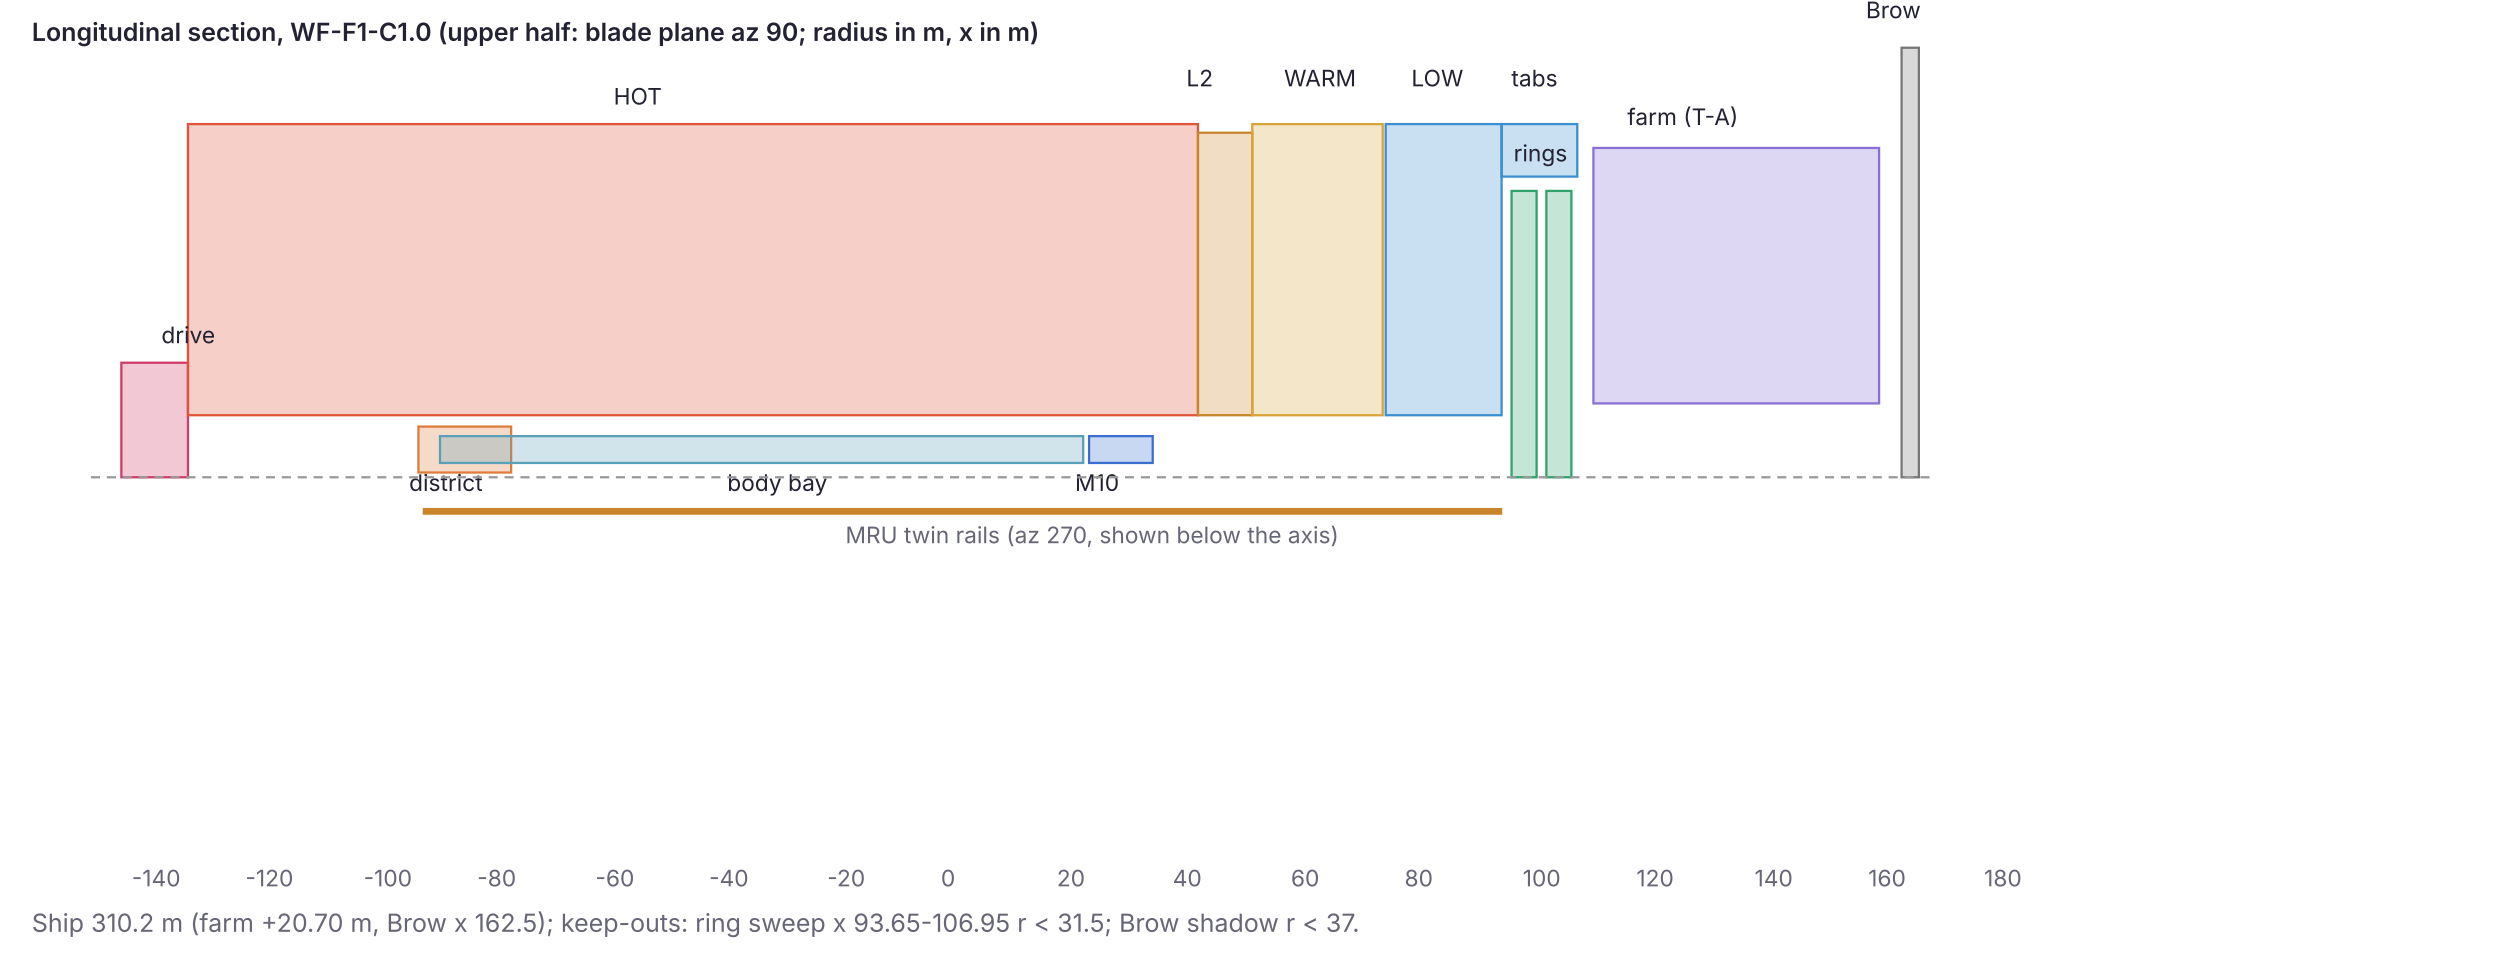
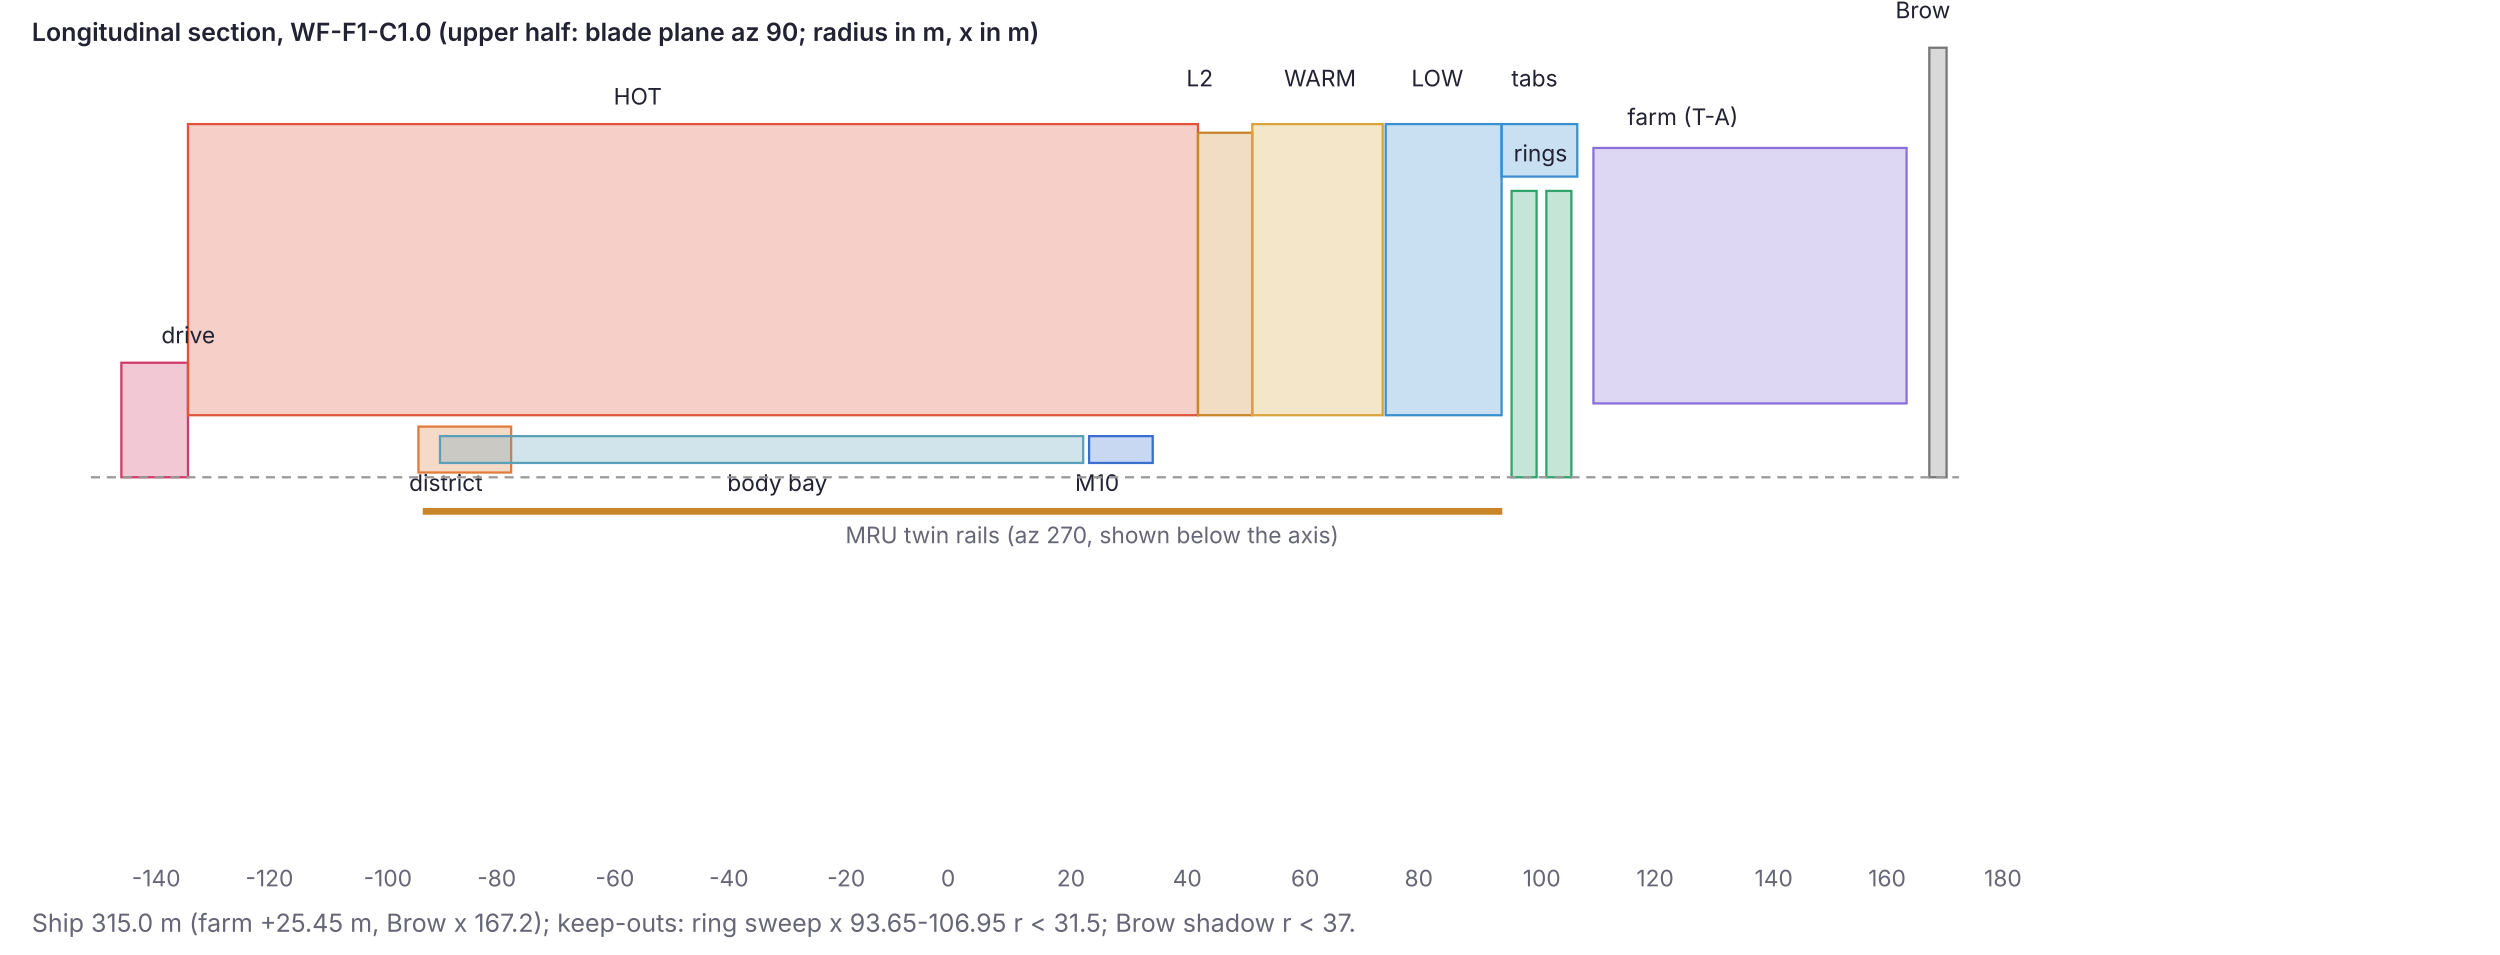
<svg xmlns="http://www.w3.org/2000/svg" viewBox="0 0 1100 420" font-family="Inter,system-ui,sans-serif" font-size="11" role="img" aria-label="Longitudinal section">
  <style>.t{fill:var(--fg,#223)} .m{fill:var(--muted,#667)}</style>
  <text x="14" y="18" class="t" font-weight="600">Longitudinal section, WF-F1-C1.0 (upper half: blade plane az 90; radius in m, x in m)</text>
  <rect x="53.4" y="159.6" width="29.3" height="50.4" fill="#d23a6a" fill-opacity="0.28" stroke="#d23a6a" />
  <rect x="82.7" y="54.6" width="444.4" height="128.1" fill="#e0553a" fill-opacity="0.28" stroke="#e0553a" />
  <rect x="527.1" y="58.4" width="23.9" height="124.3" fill="#c9852a" fill-opacity="0.28" stroke="#c9852a" />
  <rect x="551.0" y="54.6" width="57.4" height="128.1" fill="#d9a43a" fill-opacity="0.28" stroke="#d9a43a" />
  <rect x="609.7" y="54.6" width="51.0" height="128.1" fill="#3a8fd0" fill-opacity="0.28" stroke="#3a8fd0" />
  <rect x="660.7" y="54.6" width="33.3" height="23.1" fill="#3a8fd0" fill-opacity="0.28" stroke="#3a8fd0" />
  <rect x="665.1" y="84.0" width="11.0" height="126.0" fill="#2fa36b" fill-opacity="0.28" stroke="#2fa36b" />
  <rect x="680.4" y="84.0" width="11.0" height="126.0" fill="#2fa36b" fill-opacity="0.28" stroke="#2fa36b" />
-   <rect x="701.1" y="65.1" width="125.7" height="112.4" fill="#8a6fd8" fill-opacity="0.28" stroke="#8a6fd8" />
-   <rect x="836.7" y="21.0" width="7.6" height="189.0" fill="#777" fill-opacity="0.28" stroke="#777" />
+   <rect x="701.1" y="65.1" width="137.8" height="112.4" fill="#8a6fd8" fill-opacity="0.28" stroke="#8a6fd8" />
+   <rect x="848.9" y="21.0" width="7.6" height="189.0" fill="#777" fill-opacity="0.28" stroke="#777" />
  <rect x="184.1" y="187.7" width="40.8" height="20.2" fill="#e07b3a" fill-opacity="0.28" stroke="#e07b3a" />
  <rect x="193.6" y="191.9" width="283.0" height="11.8" fill="#5aa0b8" fill-opacity="0.28" stroke="#5aa0b8" />
  <rect x="479.2" y="191.9" width="28.0" height="11.8" fill="#3a6fd0" fill-opacity="0.28" stroke="#3a6fd0" />
  <text x="71" y="151" class="t" font-size="10">drive</text>
  <text x="270" y="46" class="t" font-size="10">HOT</text>
  <text x="522" y="38" class="t" font-size="10">L2</text>
  <text x="565" y="38" class="t" font-size="10">WARM</text>
  <text x="621" y="38" class="t" font-size="10">LOW</text>
  <text x="665" y="38" class="t" font-size="10">tabs</text>
  <text x="666" y="71" class="t" font-size="10">rings</text>
  <text x="716" y="55" class="t" font-size="10">farm (T-A)</text>
-   <text x="821" y="8" class="t" font-size="10">Brow</text>
+   <text x="834" y="8" class="t" font-size="10">Brow</text>
  <text x="180" y="216" class="t" font-size="10">district</text>
  <text x="320" y="216" class="t" font-size="10">body bay</text>
  <text x="473" y="216" class="t" font-size="10">M10</text>
  <line x1="186" y1="225" x2="661" y2="225" stroke="#c9852a" stroke-width="3" />
  <text x="372" y="239" class="m" font-size="10">MRU twin rails (az 270, shown below the axis)</text>
-   <line x1="40" y1="210" x2="849" y2="210" stroke="#999" stroke-dasharray="4 3" />
+   <line x1="40" y1="210" x2="862" y2="210" stroke="#999" stroke-dasharray="4 3" />
  <text x="58" y="390" class="m" font-size="10">-140</text>
  <text x="108" y="390" class="m" font-size="10">-120</text>
  <text x="160" y="390" class="m" font-size="10">-100</text>
  <text x="210" y="390" class="m" font-size="10">-80</text>
  <text x="262" y="390" class="m" font-size="10">-60</text>
  <text x="312" y="390" class="m" font-size="10">-40</text>
  <text x="364" y="390" class="m" font-size="10">-20</text>
  <text x="414" y="390" class="m" font-size="10">0</text>
  <text x="465" y="390" class="m" font-size="10">20</text>
  <text x="516" y="390" class="m" font-size="10">40</text>
  <text x="568" y="390" class="m" font-size="10">60</text>
  <text x="618" y="390" class="m" font-size="10">80</text>
  <text x="670" y="390" class="m" font-size="10">100</text>
  <text x="720" y="390" class="m" font-size="10">120</text>
  <text x="772" y="390" class="m" font-size="10">140</text>
  <text x="822" y="390" class="m" font-size="10">160</text>
  <text x="873" y="390" class="m" font-size="10">180</text>
-   <text x="14" y="410" class="m">Ship 310.2 m (farm +20.70 m, Brow x 162.5); keep-outs: ring sweep x 93.65-106.95 r &lt; 31.5; Brow shadow r &lt; 37.</text>
+   <text x="14" y="410" class="m">Ship 315.0 m (farm +25.45 m, Brow x 167.2); keep-outs: ring sweep x 93.65-106.95 r &lt; 31.5; Brow shadow r &lt; 37.</text>
</svg>
